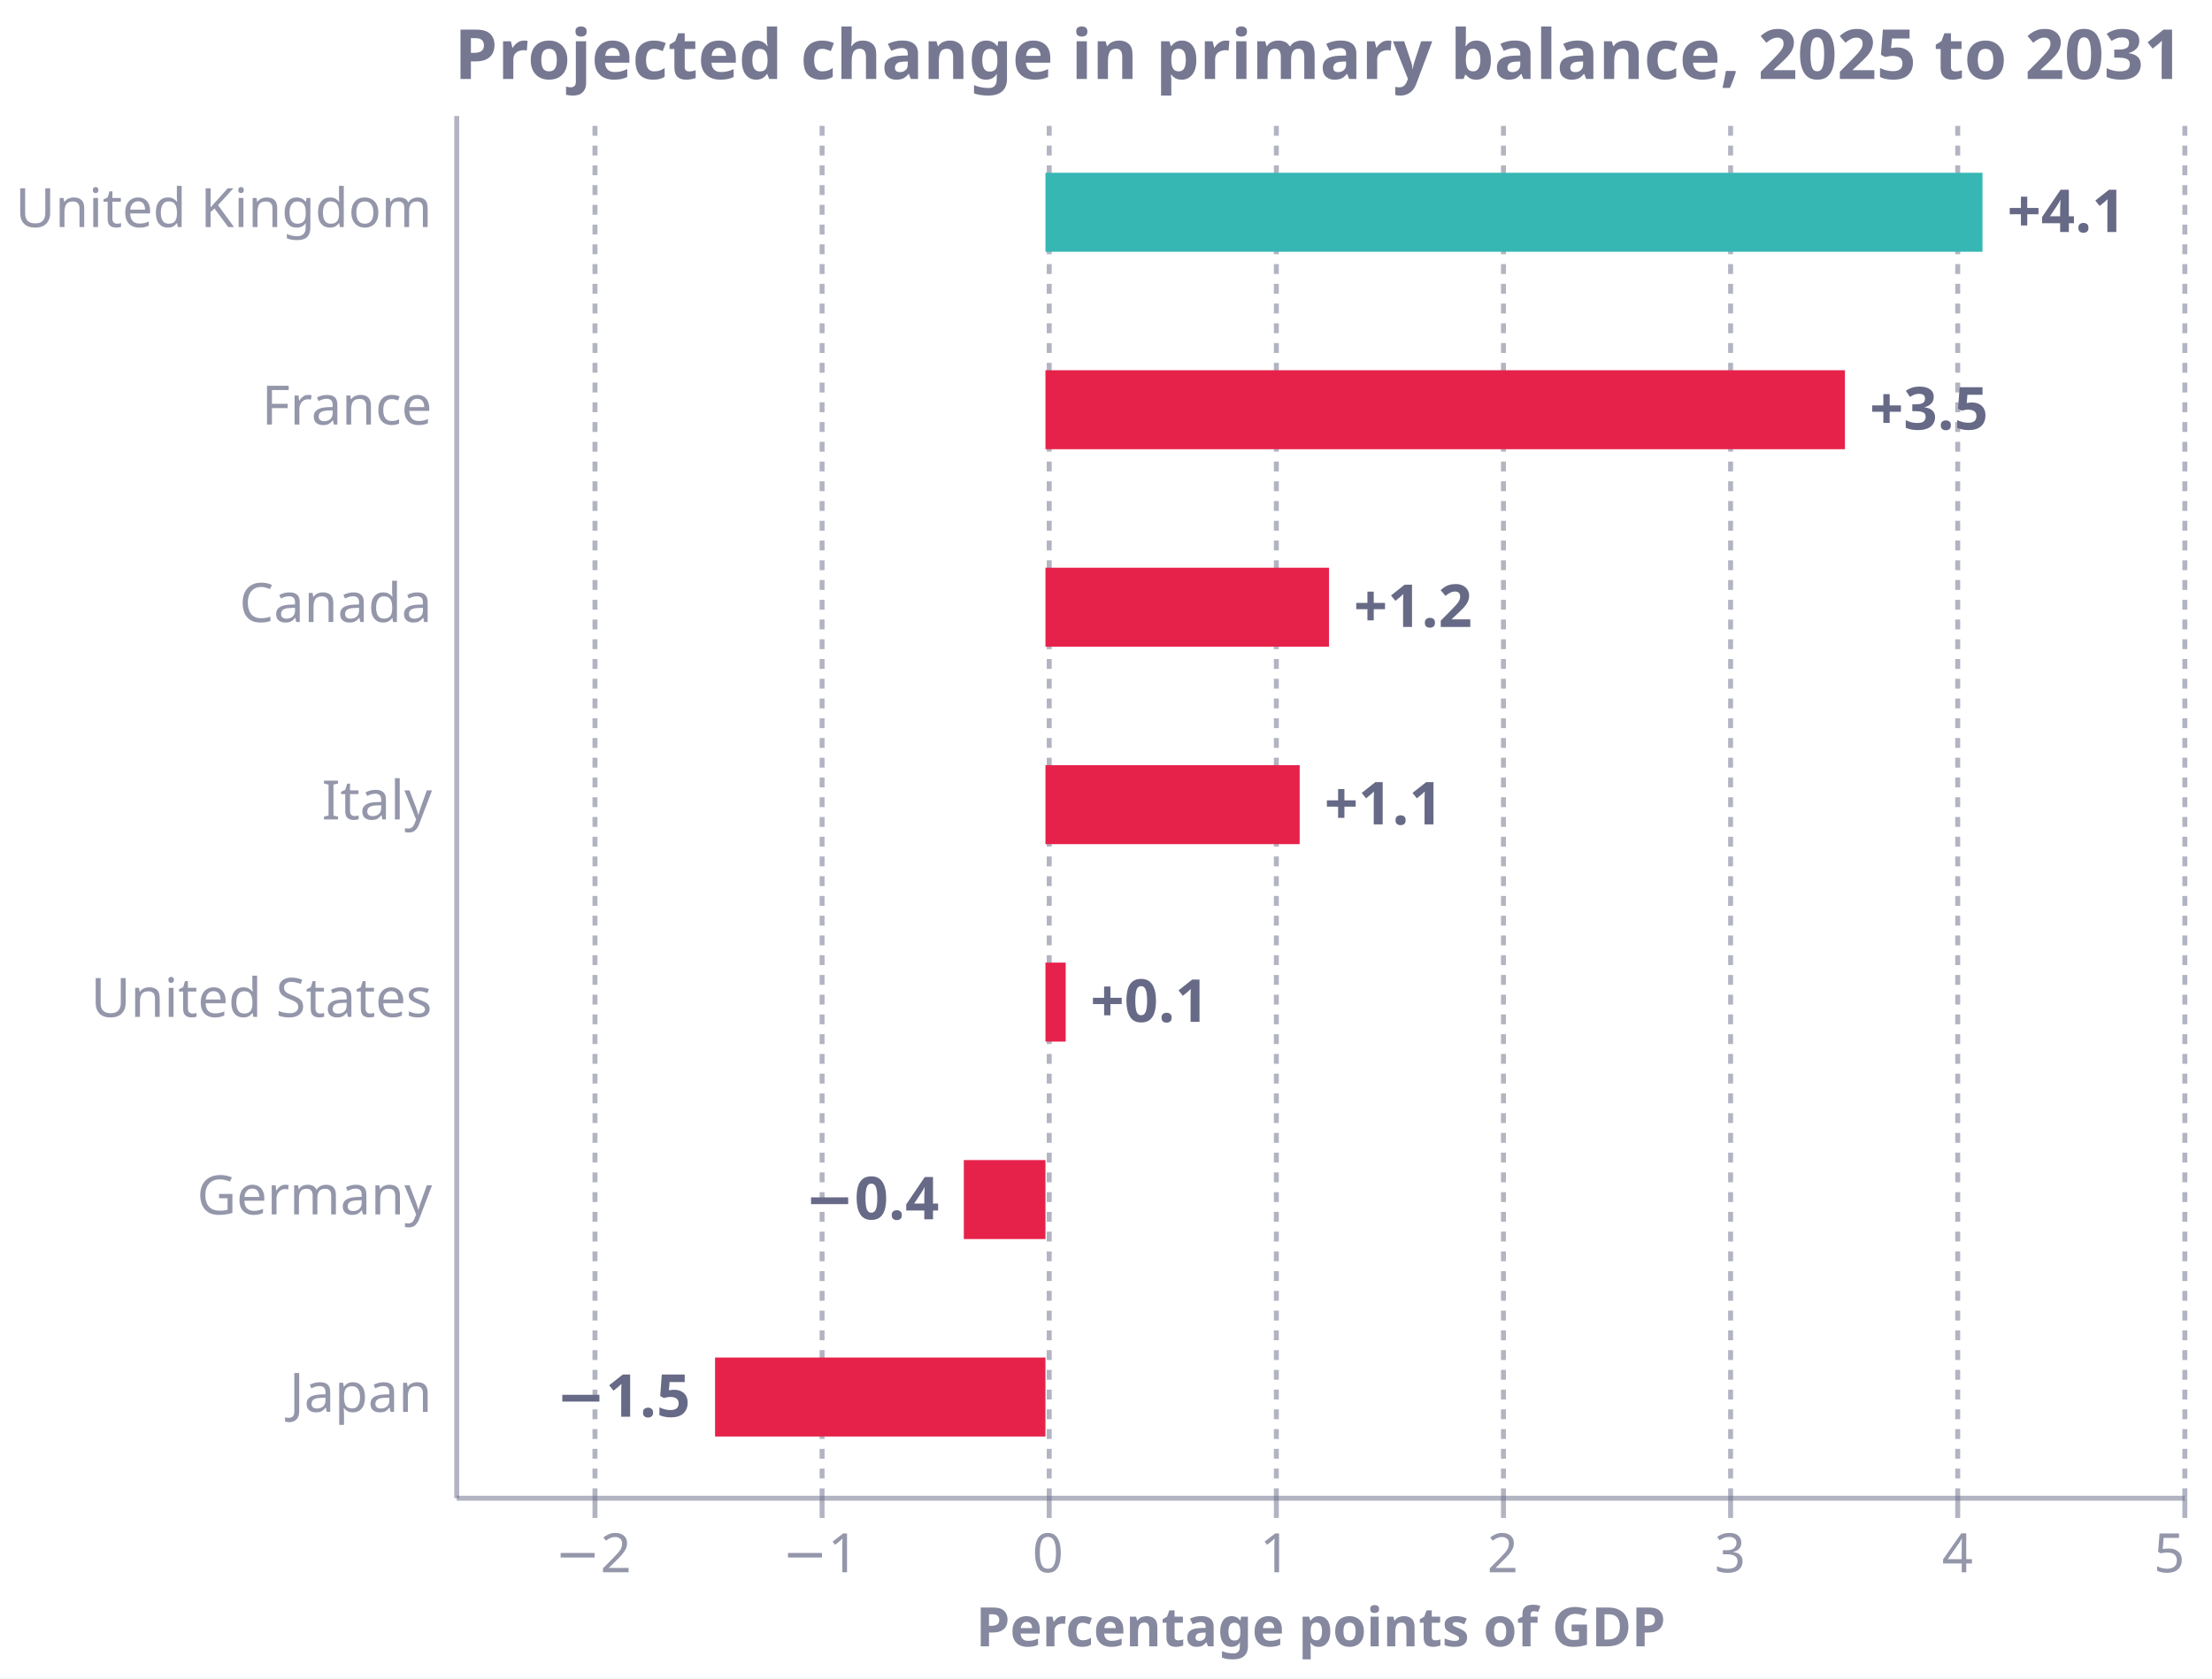
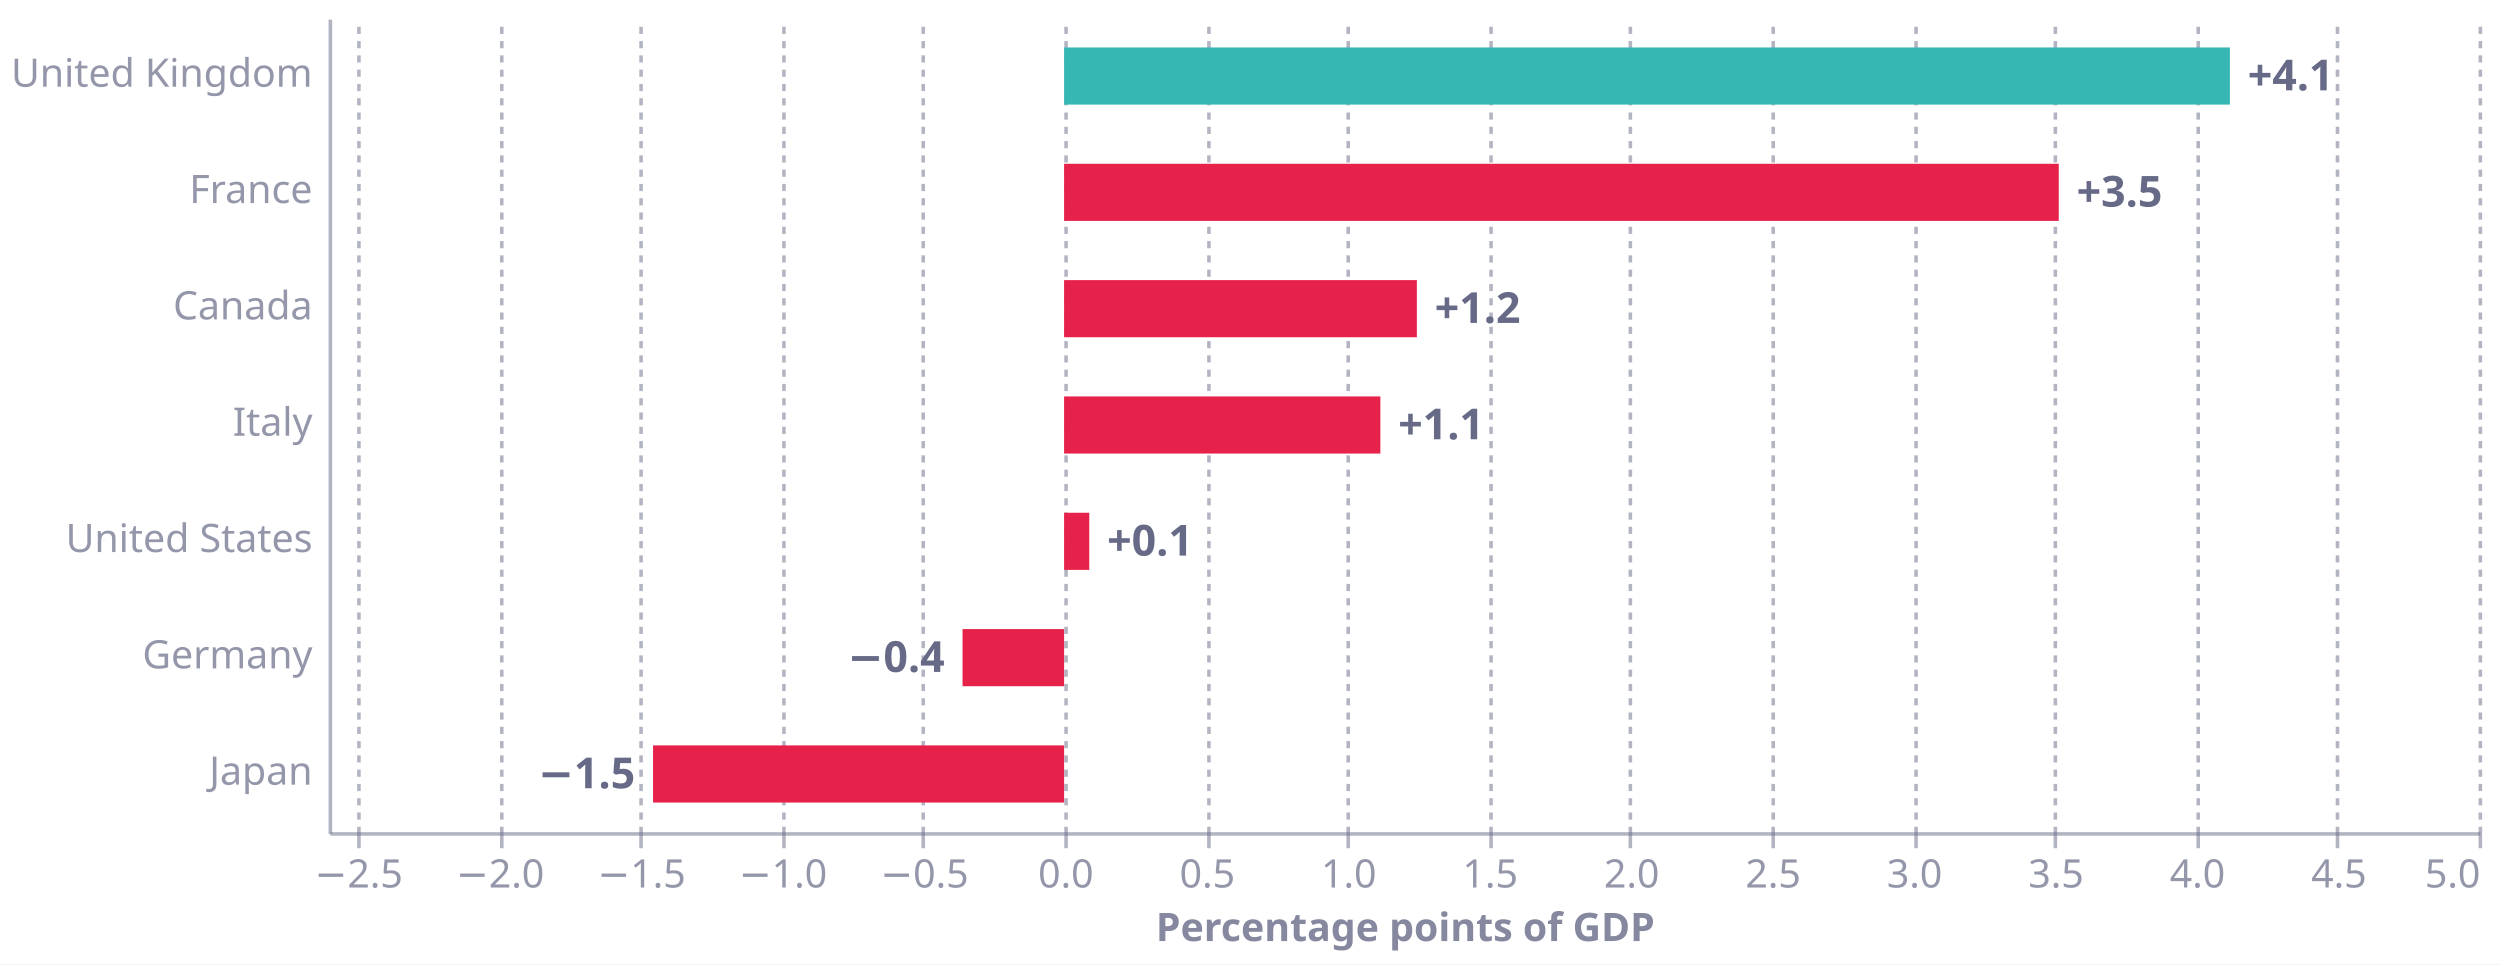
- <svg xmlns="http://www.w3.org/2000/svg" version="1.1" class="marks" width="448" height="340" viewBox="0 0 448 340">
-   <rect width="448" height="340" fill="white" />
-   <g fill="none" stroke-miterlimit="10" transform="translate(92,23)">
+ <svg xmlns="http://www.w3.org/2000/svg" version="1.1" class="marks" width="700" height="270" viewBox="0 0 700 270">
+   <rect width="700" height="270" fill="white" />
+   <g fill="none" stroke-miterlimit="10" transform="translate(92,5)">
    <g class="mark-group role-frame root" role="graphics-object" aria-roledescription="group mark container">
      <g transform="translate(0,0)">
-         <path class="background" aria-hidden="true" d="M0,0h350v280h-350Z" />
+         <path class="background" aria-hidden="true" d="M0,0h602v228h-602Z" />
        <g>
          <g class="mark-group role-axis" aria-hidden="true">
-             <g transform="translate(0.5,280.5)">
+             <g transform="translate(0.5,228.5)">
              <path class="background" aria-hidden="true" d="M0,0h0v0h0Z" pointer-events="none" />
              <g>
                <g class="mark-rule role-axis-grid" pointer-events="none">
-                   <line transform="translate(28,0)" x2="0" y2="-280" stroke="#676A86" stroke-opacity="0.5" stroke-width="1" stroke-dasharray="2,2" opacity="1" />
-                   <line transform="translate(74,0)" x2="0" y2="-280" stroke="#676A86" stroke-opacity="0.5" stroke-width="1" stroke-dasharray="2,2" opacity="1" />
-                   <line transform="translate(120,0)" x2="0" y2="-280" stroke="#676A86" stroke-opacity="0.5" stroke-width="1" stroke-dasharray="2,2" opacity="1" />
-                   <line transform="translate(166,0)" x2="0" y2="-280" stroke="#676A86" stroke-opacity="0.5" stroke-width="1" stroke-dasharray="2,2" opacity="1" />
-                   <line transform="translate(212,0)" x2="0" y2="-280" stroke="#676A86" stroke-opacity="0.5" stroke-width="1" stroke-dasharray="2,2" opacity="1" />
-                   <line transform="translate(258,0)" x2="0" y2="-280" stroke="#676A86" stroke-opacity="0.5" stroke-width="1" stroke-dasharray="2,2" opacity="1" />
-                   <line transform="translate(304,0)" x2="0" y2="-280" stroke="#676A86" stroke-opacity="0.5" stroke-width="1" stroke-dasharray="2,2" opacity="1" />
-                   <line transform="translate(350,0)" x2="0" y2="-280" stroke="#676A86" stroke-opacity="0.5" stroke-width="1" stroke-dasharray="2,2" opacity="1" />
+                   <line transform="translate(8,0)" x2="0" y2="-228" stroke="#676A86" stroke-opacity="0.5" stroke-width="1" stroke-dasharray="2,2" opacity="1" />
+                   <line transform="translate(48,0)" x2="0" y2="-228" stroke="#676A86" stroke-opacity="0.5" stroke-width="1" stroke-dasharray="2,2" opacity="1" />
+                   <line transform="translate(87,0)" x2="0" y2="-228" stroke="#676A86" stroke-opacity="0.5" stroke-width="1" stroke-dasharray="2,2" opacity="1" />
+                   <line transform="translate(127,0)" x2="0" y2="-228" stroke="#676A86" stroke-opacity="0.5" stroke-width="1" stroke-dasharray="2,2" opacity="1" />
+                   <line transform="translate(166,0)" x2="0" y2="-228" stroke="#676A86" stroke-opacity="0.5" stroke-width="1" stroke-dasharray="2,2" opacity="1" />
+                   <line transform="translate(206,0)" x2="0" y2="-228" stroke="#676A86" stroke-opacity="0.5" stroke-width="1" stroke-dasharray="2,2" opacity="1" />
+                   <line transform="translate(246,0)" x2="0" y2="-228" stroke="#676A86" stroke-opacity="0.5" stroke-width="1" stroke-dasharray="2,2" opacity="1" />
+                   <line transform="translate(285,0)" x2="0" y2="-228" stroke="#676A86" stroke-opacity="0.5" stroke-width="1" stroke-dasharray="2,2" opacity="1" />
+                   <line transform="translate(325,0)" x2="0" y2="-228" stroke="#676A86" stroke-opacity="0.5" stroke-width="1" stroke-dasharray="2,2" opacity="1" />
+                   <line transform="translate(364,0)" x2="0" y2="-228" stroke="#676A86" stroke-opacity="0.5" stroke-width="1" stroke-dasharray="2,2" opacity="1" />
+                   <line transform="translate(404,0)" x2="0" y2="-228" stroke="#676A86" stroke-opacity="0.5" stroke-width="1" stroke-dasharray="2,2" opacity="1" />
+                   <line transform="translate(444,0)" x2="0" y2="-228" stroke="#676A86" stroke-opacity="0.5" stroke-width="1" stroke-dasharray="2,2" opacity="1" />
+                   <line transform="translate(483,0)" x2="0" y2="-228" stroke="#676A86" stroke-opacity="0.5" stroke-width="1" stroke-dasharray="2,2" opacity="1" />
+                   <line transform="translate(523,0)" x2="0" y2="-228" stroke="#676A86" stroke-opacity="0.5" stroke-width="1" stroke-dasharray="2,2" opacity="1" />
+                   <line transform="translate(562,0)" x2="0" y2="-228" stroke="#676A86" stroke-opacity="0.5" stroke-width="1" stroke-dasharray="2,2" opacity="1" />
+                   <line transform="translate(602,0)" x2="0" y2="-228" stroke="#676A86" stroke-opacity="0.5" stroke-width="1" stroke-dasharray="2,2" opacity="1" />
                </g>
              </g>
              <path class="foreground" aria-hidden="true" d="" pointer-events="none" display="none" />
            </g>
          </g>
          <g class="mark-group role-axis" role="graphics-symbol" aria-roledescription="axis" aria-label="X-axis titled 'Percentage points of GDP' for a linear scale with values from −3 to 5">
-             <g transform="translate(0.5,280.5)">
+             <g transform="translate(0.5,228.5)">
              <path class="background" aria-hidden="true" d="M0,0h0v0h0Z" pointer-events="none" />
              <g>
                <g class="mark-rule role-axis-tick" pointer-events="none">
-                   <line transform="translate(28,0)" x2="0" y2="4" stroke="#676A86" stroke-opacity="0.5" stroke-width="1" opacity="1" />
-                   <line transform="translate(74,0)" x2="0" y2="4" stroke="#676A86" stroke-opacity="0.5" stroke-width="1" opacity="1" />
-                   <line transform="translate(120,0)" x2="0" y2="4" stroke="#676A86" stroke-opacity="0.5" stroke-width="1" opacity="1" />
+                   <line transform="translate(8,0)" x2="0" y2="4" stroke="#676A86" stroke-opacity="0.5" stroke-width="1" opacity="1" />
+                   <line transform="translate(48,0)" x2="0" y2="4" stroke="#676A86" stroke-opacity="0.5" stroke-width="1" opacity="1" />
+                   <line transform="translate(87,0)" x2="0" y2="4" stroke="#676A86" stroke-opacity="0.5" stroke-width="1" opacity="1" />
+                   <line transform="translate(127,0)" x2="0" y2="4" stroke="#676A86" stroke-opacity="0.5" stroke-width="1" opacity="1" />
                  <line transform="translate(166,0)" x2="0" y2="4" stroke="#676A86" stroke-opacity="0.5" stroke-width="1" opacity="1" />
-                   <line transform="translate(212,0)" x2="0" y2="4" stroke="#676A86" stroke-opacity="0.5" stroke-width="1" opacity="1" />
-                   <line transform="translate(258,0)" x2="0" y2="4" stroke="#676A86" stroke-opacity="0.5" stroke-width="1" opacity="1" />
-                   <line transform="translate(304,0)" x2="0" y2="4" stroke="#676A86" stroke-opacity="0.5" stroke-width="1" opacity="1" />
-                   <line transform="translate(350,0)" x2="0" y2="4" stroke="#676A86" stroke-opacity="0.5" stroke-width="1" opacity="1" />
+                   <line transform="translate(206,0)" x2="0" y2="4" stroke="#676A86" stroke-opacity="0.5" stroke-width="1" opacity="1" />
+                   <line transform="translate(246,0)" x2="0" y2="4" stroke="#676A86" stroke-opacity="0.5" stroke-width="1" opacity="1" />
+                   <line transform="translate(285,0)" x2="0" y2="4" stroke="#676A86" stroke-opacity="0.5" stroke-width="1" opacity="1" />
+                   <line transform="translate(325,0)" x2="0" y2="4" stroke="#676A86" stroke-opacity="0.5" stroke-width="1" opacity="1" />
+                   <line transform="translate(364,0)" x2="0" y2="4" stroke="#676A86" stroke-opacity="0.5" stroke-width="1" opacity="1" />
+                   <line transform="translate(404,0)" x2="0" y2="4" stroke="#676A86" stroke-opacity="0.5" stroke-width="1" opacity="1" />
+                   <line transform="translate(444,0)" x2="0" y2="4" stroke="#676A86" stroke-opacity="0.5" stroke-width="1" opacity="1" />
+                   <line transform="translate(483,0)" x2="0" y2="4" stroke="#676A86" stroke-opacity="0.5" stroke-width="1" opacity="1" />
+                   <line transform="translate(523,0)" x2="0" y2="4" stroke="#676A86" stroke-opacity="0.5" stroke-width="1" opacity="1" />
+                   <line transform="translate(562,0)" x2="0" y2="4" stroke="#676A86" stroke-opacity="0.5" stroke-width="1" opacity="1" />
+                   <line transform="translate(602,0)" x2="0" y2="4" stroke="#676A86" stroke-opacity="0.5" stroke-width="1" opacity="1" />
                </g>
                <g class="mark-text role-axis-label" pointer-events="none">
-                   <text text-anchor="middle" transform="translate(27.63158,15)" font-family="Circular Std" font-size="11px" fill="#676A86" fill-opacity="0.7" opacity="1">−2</text>
-                   <text text-anchor="middle" transform="translate(73.68421,15)" font-family="Circular Std" font-size="11px" fill="#676A86" fill-opacity="0.7" opacity="1">−1</text>
-                   <text text-anchor="middle" transform="translate(119.7368,15)" font-family="Circular Std" font-size="11px" fill="#676A86" fill-opacity="0.7" opacity="1">0</text>
-                   <text text-anchor="middle" transform="translate(165.7895,15)" font-family="Circular Std" font-size="11px" fill="#676A86" fill-opacity="0.7" opacity="1">1</text>
-                   <text text-anchor="middle" transform="translate(211.8421,15)" font-family="Circular Std" font-size="11px" fill="#676A86" fill-opacity="0.7" opacity="1">2</text>
-                   <text text-anchor="middle" transform="translate(257.8947,15)" font-family="Circular Std" font-size="11px" fill="#676A86" fill-opacity="0.7" opacity="1">3</text>
-                   <text text-anchor="middle" transform="translate(303.9474,15)" font-family="Circular Std" font-size="11px" fill="#676A86" fill-opacity="0.7" opacity="1">4</text>
-                   <text text-anchor="end" transform="translate(350,15)" font-family="Circular Std" font-size="11px" fill="#676A86" fill-opacity="0.7" opacity="1">5</text>
+                   <text text-anchor="middle" transform="translate(7.921053,15)" font-family="Circular Std" font-size="11px" fill="#676A86" fill-opacity="0.7" opacity="1">−2.5</text>
+                   <text text-anchor="middle" transform="translate(47.52632,15)" font-family="Circular Std" font-size="11px" fill="#676A86" fill-opacity="0.7" opacity="1">−2.0</text>
+                   <text text-anchor="middle" transform="translate(87.13158,15)" font-family="Circular Std" font-size="11px" fill="#676A86" fill-opacity="0.7" opacity="1">−1.5</text>
+                   <text text-anchor="middle" transform="translate(126.7368,15)" font-family="Circular Std" font-size="11px" fill="#676A86" fill-opacity="0.7" opacity="1">−1.0</text>
+                   <text text-anchor="middle" transform="translate(166.3421,15)" font-family="Circular Std" font-size="11px" fill="#676A86" fill-opacity="0.7" opacity="1">−0.5</text>
+                   <text text-anchor="middle" transform="translate(205.9474,15)" font-family="Circular Std" font-size="11px" fill="#676A86" fill-opacity="0.7" opacity="1">0.0</text>
+                   <text text-anchor="middle" transform="translate(245.5526,15)" font-family="Circular Std" font-size="11px" fill="#676A86" fill-opacity="0.7" opacity="1">0.5</text>
+                   <text text-anchor="middle" transform="translate(285.1579,15)" font-family="Circular Std" font-size="11px" fill="#676A86" fill-opacity="0.7" opacity="1">1.0</text>
+                   <text text-anchor="middle" transform="translate(324.7632,15)" font-family="Circular Std" font-size="11px" fill="#676A86" fill-opacity="0.7" opacity="1">1.5</text>
+                   <text text-anchor="middle" transform="translate(364.3684,15)" font-family="Circular Std" font-size="11px" fill="#676A86" fill-opacity="0.7" opacity="1">2.0</text>
+                   <text text-anchor="middle" transform="translate(403.9737,15)" font-family="Circular Std" font-size="11px" fill="#676A86" fill-opacity="0.7" opacity="1">2.5</text>
+                   <text text-anchor="middle" transform="translate(443.5789,15)" font-family="Circular Std" font-size="11px" fill="#676A86" fill-opacity="0.7" opacity="1">3.0</text>
+                   <text text-anchor="middle" transform="translate(483.1842,15)" font-family="Circular Std" font-size="11px" fill="#676A86" fill-opacity="0.7" opacity="1">3.5</text>
+                   <text text-anchor="middle" transform="translate(522.7895,15)" font-family="Circular Std" font-size="11px" fill="#676A86" fill-opacity="0.7" opacity="1">4.0</text>
+                   <text text-anchor="middle" transform="translate(562.3947,15)" font-family="Circular Std" font-size="11px" fill="#676A86" fill-opacity="0.7" opacity="1">4.5</text>
+                   <text text-anchor="end" transform="translate(602,15)" font-family="Circular Std" font-size="11px" fill="#676A86" fill-opacity="0.7" opacity="1">5.0</text>
                </g>
                <g class="mark-rule role-axis-domain" pointer-events="none">
-                   <line transform="translate(0,0)" x2="350" y2="0" stroke="#676A86" stroke-opacity="0.5" stroke-width="1" opacity="1" />
+                   <line transform="translate(0,0)" x2="602" y2="0" stroke="#676A86" stroke-opacity="0.5" stroke-width="1" opacity="1" />
                </g>
                <g class="mark-text role-axis-title" pointer-events="none">
-                   <text text-anchor="middle" transform="translate(175,30)" font-family="Circular Std" font-size="11px" font-weight="bold" fill="#676A86" fill-opacity="0.8" opacity="1">Percentage points of GDP</text>
+                   <text text-anchor="middle" transform="translate(301,30)" font-family="Circular Std" font-size="11px" font-weight="bold" fill="#676A86" fill-opacity="0.8" opacity="1">Percentage points of GDP</text>
                </g>
              </g>
              <path class="foreground" aria-hidden="true" d="" pointer-events="none" display="none" />
            </g>
          </g>
          <g class="mark-group role-axis" role="graphics-symbol" aria-roledescription="axis" aria-label="Y-axis for a discrete scale with 7 values: United Kingdom, France, Canada, Italy, United States, Germany, Japan">
            <g transform="translate(0.5,0.5)">
              <path class="background" aria-hidden="true" d="M0,0h0v0h0Z" pointer-events="none" />
              <g>
                <g class="mark-text role-axis-label" pointer-events="none">
-                   <text text-anchor="end" transform="translate(-5,22.5)" font-family="Circular Std" font-size="11px" fill="#676A86" fill-opacity="0.7" opacity="1">United Kingdom</text>
-                   <text text-anchor="end" transform="translate(-5,62.5)" font-family="Circular Std" font-size="11px" fill="#676A86" fill-opacity="0.7" opacity="1">France</text>
-                   <text text-anchor="end" transform="translate(-5,102.5)" font-family="Circular Std" font-size="11px" fill="#676A86" fill-opacity="0.7" opacity="1">Canada</text>
-                   <text text-anchor="end" transform="translate(-5,142.5)" font-family="Circular Std" font-size="11px" fill="#676A86" fill-opacity="0.7" opacity="1">Italy</text>
-                   <text text-anchor="end" transform="translate(-5,182.5)" font-family="Circular Std" font-size="11px" fill="#676A86" fill-opacity="0.7" opacity="1">United States</text>
-                   <text text-anchor="end" transform="translate(-5,222.5)" font-family="Circular Std" font-size="11px" fill="#676A86" fill-opacity="0.7" opacity="1">Germany</text>
-                   <text text-anchor="end" transform="translate(-5,262.5)" font-family="Circular Std" font-size="11px" fill="#676A86" fill-opacity="0.7" opacity="1">Japan</text>
+                   <text text-anchor="end" transform="translate(-5,18.78571)" font-family="Circular Std" font-size="11px" fill="#676A86" fill-opacity="0.7" opacity="1">United Kingdom</text>
+                   <text text-anchor="end" transform="translate(-5,51.35714)" font-family="Circular Std" font-size="11px" fill="#676A86" fill-opacity="0.7" opacity="1">France</text>
+                   <text text-anchor="end" transform="translate(-5,83.92857)" font-family="Circular Std" font-size="11px" fill="#676A86" fill-opacity="0.7" opacity="1">Canada</text>
+                   <text text-anchor="end" transform="translate(-5,116.5)" font-family="Circular Std" font-size="11px" fill="#676A86" fill-opacity="0.7" opacity="1">Italy</text>
+                   <text text-anchor="end" transform="translate(-5,149.0714)" font-family="Circular Std" font-size="11px" fill="#676A86" fill-opacity="0.7" opacity="1">United States</text>
+                   <text text-anchor="end" transform="translate(-5,181.6429)" font-family="Circular Std" font-size="11px" fill="#676A86" fill-opacity="0.7" opacity="1">Germany</text>
+                   <text text-anchor="end" transform="translate(-5,214.2143)" font-family="Circular Std" font-size="11px" fill="#676A86" fill-opacity="0.7" opacity="1">Japan</text>
                </g>
                <g class="mark-rule role-axis-domain" pointer-events="none">
-                   <line transform="translate(0,0)" x2="0" y2="280" stroke="#676A86" stroke-opacity="0.5" stroke-width="1" opacity="1" />
+                   <line transform="translate(0,0)" x2="0" y2="228" stroke="#676A86" stroke-opacity="0.5" stroke-width="1" opacity="1" />
                </g>
              </g>
              <path class="foreground" aria-hidden="true" d="" pointer-events="none" display="none" />
            </g>
          </g>
          <g class="mark-rect role-mark layer_0_marks" role="graphics-object" aria-roledescription="rect mark container">
-             <path aria-label="Percentage points of GDP: 1.247; country: Canada; group: Other G7" role="graphics-symbol" aria-roledescription="bar" d="M119.737,92h57.428v16h-57.428Z" fill="#E6224B" />
-             <path aria-label="Percentage points of GDP: 3.516; country: France; group: Other G7" role="graphics-symbol" aria-roledescription="bar" d="M119.737,52h161.921v16h-161.921Z" fill="#E6224B" />
-             <path aria-label="Percentage points of GDP: −0.359; country: Germany; group: Other G7" role="graphics-symbol" aria-roledescription="bar" d="M103.204,212h16.533v16h-16.533Z" fill="#E6224B" />
-             <path aria-label="Percentage points of GDP: 1.118; country: Italy; group: Other G7" role="graphics-symbol" aria-roledescription="bar" d="M119.737,132h51.487v16h-51.487Z" fill="#E6224B" />
-             <path aria-label="Percentage points of GDP: −1.453; country: Japan; group: Other G7" role="graphics-symbol" aria-roledescription="bar" d="M52.822,252h66.914v16h-66.914Z" fill="#E6224B" />
-             <path aria-label="Percentage points of GDP: 4.121; country: United Kingdom; group: United Kingdom" role="graphics-symbol" aria-roledescription="bar" d="M119.737,12h189.783v16h-189.783Z" fill="#36B7B4" />
-             <path aria-label="Percentage points of GDP: 0.089; country: United States; group: Other G7" role="graphics-symbol" aria-roledescription="bar" d="M119.737,172h4.099v16h-4.099Z" fill="#E6224B" />
+             <path aria-label="Percentage points of GDP: 1.247; country: Canada; group: Other G7" role="graphics-symbol" aria-roledescription="bar" d="M205.947,73.429h98.776v16h-98.776Z" fill="#E6224B" />
+             <path aria-label="Percentage points of GDP: 3.516; country: France; group: Other G7" role="graphics-symbol" aria-roledescription="bar" d="M205.947,40.857h278.504v16h-278.504Z" fill="#E6224B" />
+             <path aria-label="Percentage points of GDP: −0.359; country: Germany; group: Other G7" role="graphics-symbol" aria-roledescription="bar" d="M177.511,171.143h28.437v16h-28.437Z" fill="#E6224B" />
+             <path aria-label="Percentage points of GDP: 1.118; country: Italy; group: Other G7" role="graphics-symbol" aria-roledescription="bar" d="M205.947,106h88.557v16h-88.557Z" fill="#E6224B" />
+             <path aria-label="Percentage points of GDP: −1.453; country: Japan; group: Other G7" role="graphics-symbol" aria-roledescription="bar" d="M90.854,203.714h115.093v16h-115.093Z" fill="#E6224B" />
+             <path aria-label="Percentage points of GDP: 4.121; country: United Kingdom; group: United Kingdom" role="graphics-symbol" aria-roledescription="bar" d="M205.947,8.286h326.427v16h-326.427Z" fill="#36B7B4" />
+             <path aria-label="Percentage points of GDP: 0.089; country: United States; group: Other G7" role="graphics-symbol" aria-roledescription="bar" d="M205.947,138.571h7.05v16h-7.05Z" fill="#E6224B" />
          </g>
          <g class="mark-text role-mark layer_1_marks" role="graphics-object" aria-roledescription="text mark container">
-             <text aria-label="swing: 1.247; country: Canada" role="graphics-symbol" aria-roledescription="text mark" text-anchor="start" transform="translate(182.1645,104)" font-family="Circular Std" font-size="12px" font-weight="bold" fill="#676A86">+1.2</text>
-             <text aria-label="swing: 3.516; country: France" role="graphics-symbol" aria-roledescription="text mark" text-anchor="start" transform="translate(286.6579,64)" font-family="Circular Std" font-size="12px" font-weight="bold" fill="#676A86">+3.5</text>
-             <text aria-label="swing: 1.118; country: Italy" role="graphics-symbol" aria-roledescription="text mark" text-anchor="start" transform="translate(176.2237,144)" font-family="Circular Std" font-size="12px" font-weight="bold" fill="#676A86">+1.1</text>
-             <text aria-label="swing: 4.121; country: United Kingdom" role="graphics-symbol" aria-roledescription="text mark" text-anchor="start" transform="translate(314.5197,24)" font-family="Circular Std" font-size="12px" font-weight="bold" fill="#676A86">+4.1</text>
-             <text aria-label="swing: 0.089; country: United States" role="graphics-symbol" aria-roledescription="text mark" text-anchor="start" transform="translate(128.8355,184)" font-family="Circular Std" font-size="12px" font-weight="bold" fill="#676A86">+0.1</text>
+             <text aria-label="swing: 1.247; country: Canada" role="graphics-symbol" aria-roledescription="text mark" text-anchor="start" transform="translate(309.7229,85.42857)" font-family="Circular Std" font-size="12px" font-weight="bold" fill="#676A86">+1.2</text>
+             <text aria-label="swing: 3.516; country: France" role="graphics-symbol" aria-roledescription="text mark" text-anchor="start" transform="translate(489.4516,52.85714)" font-family="Circular Std" font-size="12px" font-weight="bold" fill="#676A86">+3.5</text>
+             <text aria-label="swing: 1.118; country: Italy" role="graphics-symbol" aria-roledescription="text mark" text-anchor="start" transform="translate(299.5047,118)" font-family="Circular Std" font-size="12px" font-weight="bold" fill="#676A86">+1.1</text>
+             <text aria-label="swing: 4.121; country: United Kingdom" role="graphics-symbol" aria-roledescription="text mark" text-anchor="start" transform="translate(537.3739,20.28571)" font-family="Circular Std" font-size="12px" font-weight="bold" fill="#676A86">+4.1</text>
+             <text aria-label="swing: 0.089; country: United States" role="graphics-symbol" aria-roledescription="text mark" text-anchor="start" transform="translate(217.9971,150.5714)" font-family="Circular Std" font-size="12px" font-weight="bold" fill="#676A86">+0.1</text>
          </g>
          <g class="mark-text role-mark layer_2_marks" role="graphics-object" aria-roledescription="text mark container">
-             <text aria-label="swing: −0.359; country: Germany" role="graphics-symbol" aria-roledescription="text mark" text-anchor="end" transform="translate(98.20395,224)" font-family="Circular Std" font-size="12px" font-weight="bold" fill="#676A86">−0.4</text>
-             <text aria-label="swing: −1.453; country: Japan" role="graphics-symbol" aria-roledescription="text mark" text-anchor="end" transform="translate(47.82237,264)" font-family="Circular Std" font-size="12px" font-weight="bold" fill="#676A86">−1.5</text>
-           </g>
-           <g class="mark-group role-title">
-             <g transform="translate(0,-18)">
-               <path class="background" aria-hidden="true" d="M0,0h0v0h0Z" pointer-events="none" />
-               <g>
-                 <g class="mark-text role-title-text" role="graphics-symbol" aria-roledescription="title" aria-label="Title text 'Projected change in primary balance, 2025 to 2031'" pointer-events="none">
-                   <text text-anchor="start" transform="translate(0,11)" font-family="Circular Std" font-size="14px" font-weight="bold" fill="#676A86E6" opacity="1">Projected change in primary balance, 2025 to 2031</text>
-                 </g>
-               </g>
-               <path class="foreground" aria-hidden="true" d="" pointer-events="none" display="none" />
-             </g>
+             <text aria-label="swing: −0.359; country: Germany" role="graphics-symbol" aria-roledescription="text mark" text-anchor="end" transform="translate(172.5108,183.1429)" font-family="Circular Std" font-size="12px" font-weight="bold" fill="#676A86">−0.4</text>
+             <text aria-label="swing: −1.453; country: Japan" role="graphics-symbol" aria-roledescription="text mark" text-anchor="end" transform="translate(85.85447,215.7143)" font-family="Circular Std" font-size="12px" font-weight="bold" fill="#676A86">−1.5</text>
          </g>
        </g>
        <path class="foreground" aria-hidden="true" d="" display="none" />
      </g>
    </g>
  </g>
</svg>
